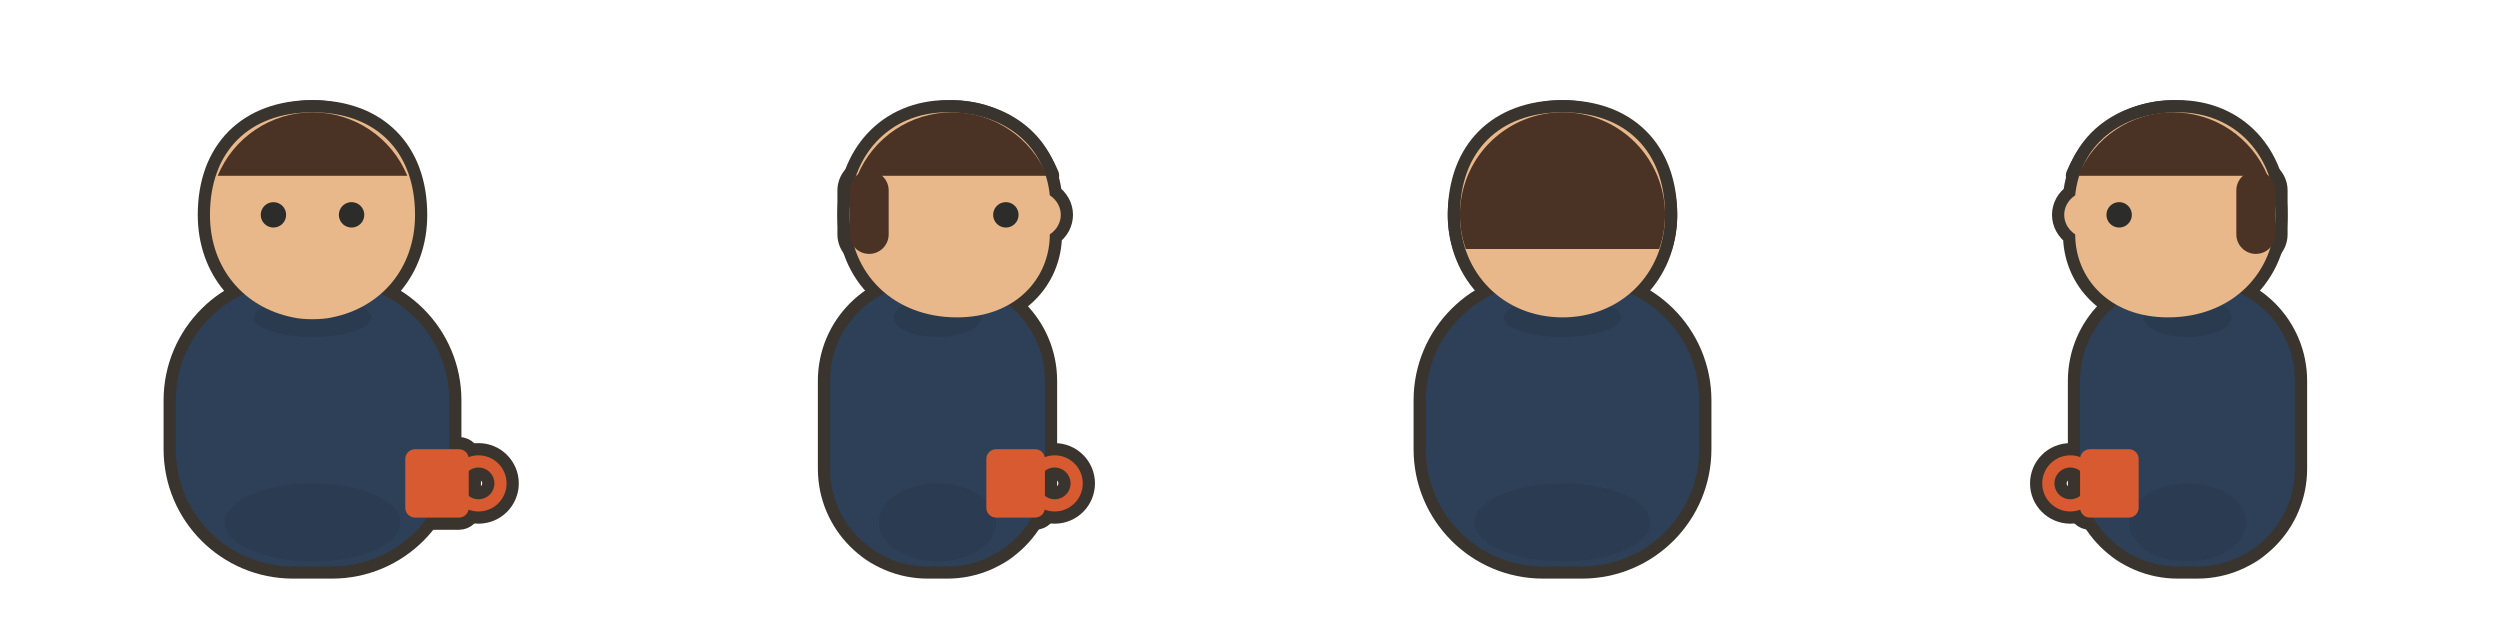
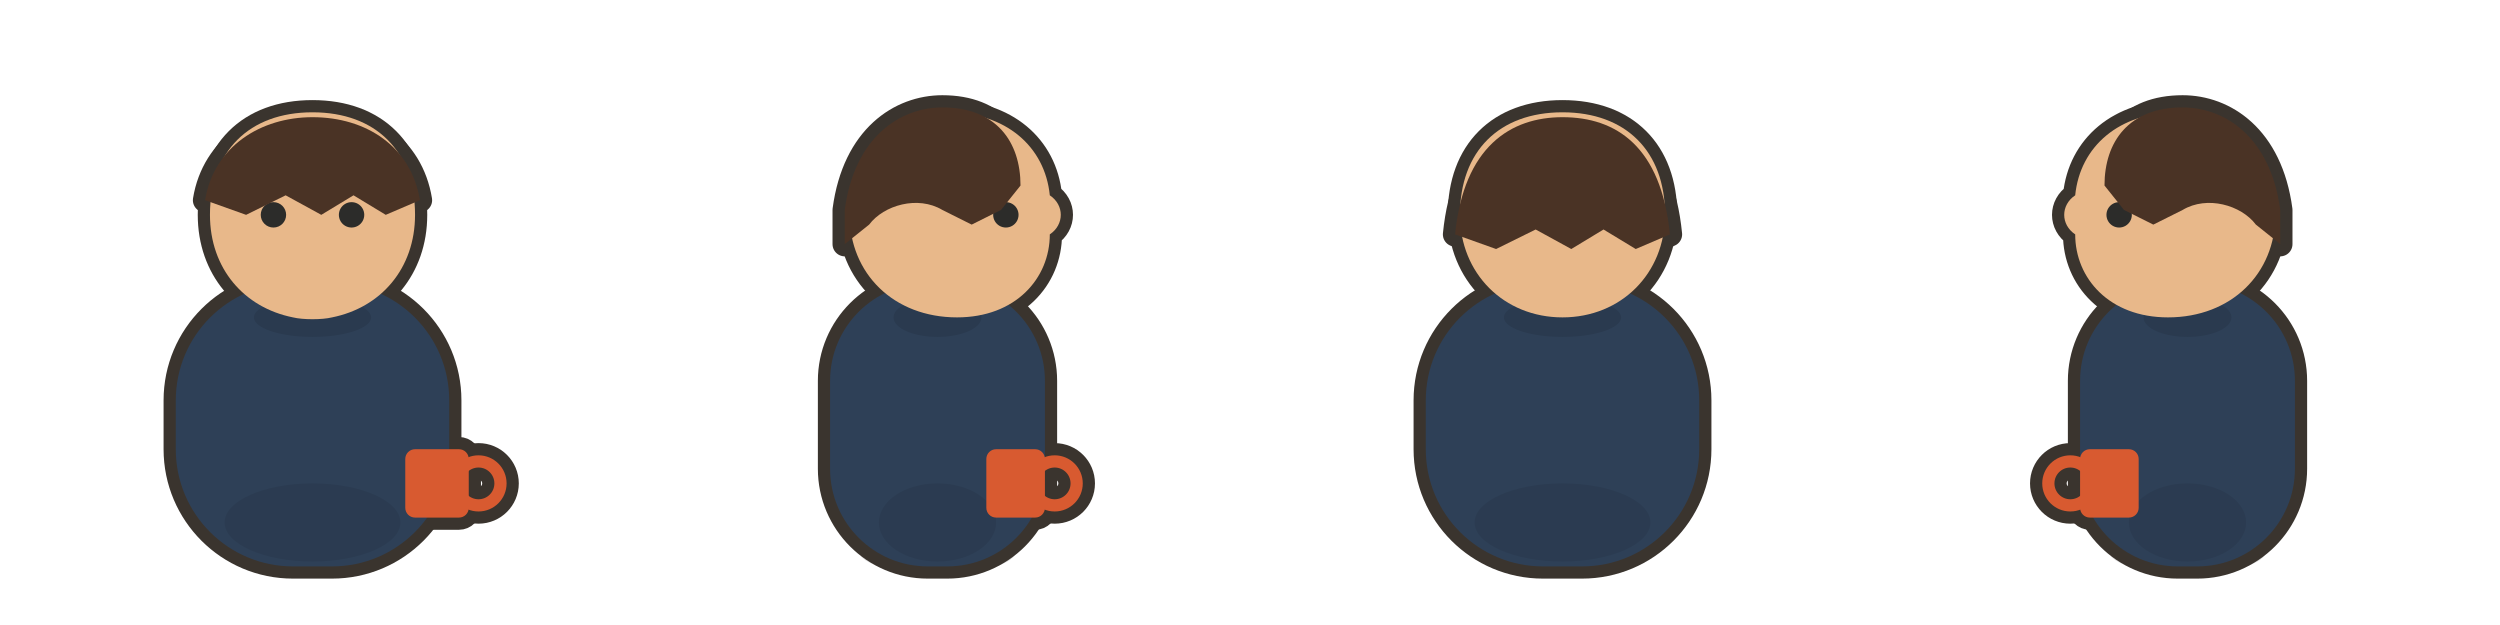
<svg xmlns="http://www.w3.org/2000/svg" viewBox="0 0 512 128" width="512" height="128">
  <g transform="translate(0 0)">
    <path d="M 48 113 a 16 4.5 0 1 0 32 0 a 16 4.5 0 1 0 -32 0 Z" fill="#000000" opacity="0.12" />
    <g transform="translate(64 0) scale(1 1) translate(-64 0)">
      <g transform="translate(64 87)">
        <path d="M -4 -29 h 8 a 24 24 0 0 1 24 24 v 10 a 24 24 0 0 1 -24 24 h -8 a 24 24 0 0 1 -24 -24 v -10 a 24 24 0 0 1 24 -24 Z" fill="#3A342E" stroke="#3A342E" stroke-width="5" stroke-linejoin="round" stroke-linecap="round" />
      </g>
      <g transform="translate(89 99)">
        <path d="M 4.5 0 a 4.5 4.5 0 1 0 9 0 a 4.5 4.5 0 1 0 -9 0 Z" fill="none" stroke="#3A342E" stroke-width="7.5" stroke-linejoin="round" stroke-linecap="round" />
        <path d="M -4 -7 h 9 a 2 2 0 0 1 2 2 v 10 a 2 2 0 0 1 -2 2 h -9 a 2 2 0 0 1 -2 -2 v -10 a 2 2 0 0 1 2 -2 Z" fill="#3A342E" stroke="#3A342E" stroke-width="5" stroke-linejoin="round" stroke-linecap="round" />
      </g>
    </g>
    <g transform="translate(64 58) scale(1) translate(-64 -58)">
      <g transform="translate(64 44)">
        <path d="M0-21C13-21 21-13 21 0 21 11 14 19 4 21 2 21.5-2 21.5-4 21-14 19-21 11-21 0-21-13-13-21 0-21Z" fill="#3A342E" stroke="#3A342E" stroke-width="5" stroke-linejoin="round" stroke-linecap="round" />
      </g>
      <g transform="translate(64 44)">
-         <path d="M -19.416 -8 A 21 21 0 0 1 19.416 -8 Z" fill="#3A342E" stroke="#3A342E" stroke-width="5" stroke-linejoin="round" stroke-linecap="round" />
+         <path d="M -22 -3 C -20.2 -14 -10.6 -20 0 -20 C 11 -20 20.2 -14 22 -3 L 15 0 L 8.4 -4 L 1.8 0 L -5.5 -4 L -13.6 0 Z" fill="#3A342E" stroke="#3A342E" stroke-width="5" stroke-linejoin="round" stroke-linecap="round" />
      </g>
    </g>
    <g transform="translate(64 0) scale(1 1) translate(-64 0)">
      <g transform="translate(64 87)">
        <path d="M -4 -29 h 8 a 24 24 0 0 1 24 24 v 10 a 24 24 0 0 1 -24 24 h -8 a 24 24 0 0 1 -24 -24 v -10 a 24 24 0 0 1 24 -24 Z" fill="#2E4057" />
        <path d="M -18 20 a 18 8 0 1 0 36 0 a 18 8 0 1 0 -36 0 Z" fill="#00000012" />
      </g>
      <g transform="translate(64 87)">
        <path d="M -8 -29 A 8 7 0 0 0 8 -29 Z" fill="#E8B88A" />
      </g>
      <g transform="translate(89 99)">
        <path d="M 4.5 0 a 4.5 4.5 0 1 0 9 0 a 4.5 4.5 0 1 0 -9 0 Z" fill="none" stroke="#D85A30" stroke-width="2.5" stroke-linecap="round" stroke-linejoin="round" />
        <path d="M -4 -7 h 9 a 2 2 0 0 1 2 2 v 10 a 2 2 0 0 1 -2 2 h -9 a 2 2 0 0 1 -2 -2 v -10 a 2 2 0 0 1 2 -2 Z" fill="#D85A30" />
      </g>
      <g transform="translate(64 87)">
        <path d="M -12 -22 a 12 4 0 1 0 24 0 a 12 4 0 1 0 -24 0 Z" fill="#00000018" />
      </g>
    </g>
    <g transform="translate(64 58) scale(1) translate(-64 -58)">
      <g transform="translate(64 44)">
        <path d="M0-21C13-21 21-13 21 0 21 11 14 19 4 21 2 21.5-2 21.5-4 21-14 19-21 11-21 0-21-13-13-21 0-21Z" fill="#E8B88A" />
        <path d="M-10.6 0C-10.6 1.436-9.436 2.6-8 2.6-6.564 2.6-5.4 1.436-5.4 0-5.4-1.436-6.564-2.6-8-2.6-9.436-2.6-10.6-1.436-10.6 0Z" fill="#2C2C2A" />
        <path d="M5.4 0C5.4 0.929 5.896 1.787 6.7 2.252 7.504 2.716 8.496 2.716 9.3 2.252 10.104 1.787 10.6 0.929 10.6 0 10.6-0.929 10.104-1.787 9.3-2.252 8.496-2.716 7.504-2.716 6.7-2.252 5.896-1.787 5.4-0.929 5.4 0Z" fill="#2C2C2A" />
      </g>
      <g transform="translate(64 44)">
-         <path d="M -19.416 -8 A 21 21 0 0 1 19.416 -8 Z" fill="#4A3325" />
+         <path d="M -22 -3 C -20.2 -14 -10.6 -20 0 -20 C 11 -20 20.2 -14 22 -3 L 15 0 L 8.4 -4 L 1.8 0 L -5.5 -4 L -13.6 0 Z" fill="#4A3325" />
      </g>
    </g>
  </g>
  <g transform="translate(128 0)">
    <path d="M 48 113 a 16 4.5 0 1 0 32 0 a 16 4.5 0 1 0 -32 0 Z" fill="#000000" opacity="0.12" />
    <g transform="translate(64 0) scale(1 1) translate(-64 0)">
      <g transform="translate(64 87)">
        <path d="M -2 -29 h 4 a 20 20 0 0 1 20 20 v 18 a 20 20 0 0 1 -20 20 h -4 a 20 20 0 0 1 -20 -20 v -18 a 20 20 0 0 1 20 -20 Z" fill="#3A342E" stroke="#3A342E" stroke-width="5" stroke-linejoin="round" stroke-linecap="round" />
      </g>
      <g transform="translate(80 99)">
        <path d="M 3.5 0 a 4.5 4.5 0 1 0 9 0 a 4.5 4.5 0 1 0 -9 0 Z" fill="none" stroke="#3A342E" stroke-width="7.5" stroke-linejoin="round" stroke-linecap="round" />
        <path d="M -4 -7 h 8 a 2 2 0 0 1 2 2 v 10 a 2 2 0 0 1 -2 2 h -8 a 2 2 0 0 1 -2 -2 v -10 a 2 2 0 0 1 2 -2 Z" fill="#3A342E" stroke="#3A342E" stroke-width="5" stroke-linejoin="round" stroke-linecap="round" />
      </g>
    </g>
    <g transform="translate(64 58) scale(1) translate(-64 -58)">
      <g transform="translate(67 44)">
        <path d="M-1-21C11-21 19-14 20-4 23-2 23 2 20 4 20 13 13 21 1 21-12 21-21 12-21 0-21-12-13-21-1-21Z" fill="#3A342E" stroke="#3A342E" stroke-width="5" stroke-linejoin="round" stroke-linecap="round" />
      </g>
      <g transform="translate(67 44)">
-         <path d="M -19.416 -8 A 21 21 0 0 1 19.416 -8 Z" fill="#3A342E" stroke="#3A342E" stroke-width="5" stroke-linejoin="round" stroke-linecap="round" />
-         <path d="M -17 -9 h 0 a 4 4 0 0 1 4 4 v 9 a 4 4 0 0 1 -4 4 h 0 a 4 4 0 0 1 -4 -4 v -9 a 4 4 0 0 1 4 -4 Z" fill="#3A342E" stroke="#3A342E" stroke-width="5" stroke-linejoin="round" stroke-linecap="round" />
+         <path d="M -22 -1 C -20 -16 -10.6 -22 -2 -22 C 9 -22 14 -15 14 -6 L 10 -1 L 4 2 L -2 -1 C -7 -4 -14 -2 -17 2 L -22 6 Z" fill="#3A342E" stroke="#3A342E" stroke-width="5" stroke-linejoin="round" stroke-linecap="round" />
      </g>
    </g>
    <g transform="translate(64 0) scale(1 1) translate(-64 0)">
      <g transform="translate(64 87)">
        <path d="M -2 -29 h 4 a 20 20 0 0 1 20 20 v 18 a 20 20 0 0 1 -20 20 h -4 a 20 20 0 0 1 -20 -20 v -18 a 20 20 0 0 1 20 -20 Z" fill="#2E4057" />
        <path d="M -12 20 a 12 8 0 1 0 24 0 a 12 8 0 1 0 -24 0 Z" fill="#00000012" />
      </g>
      <g transform="translate(80 99)">
        <path d="M 3.5 0 a 4.5 4.5 0 1 0 9 0 a 4.5 4.5 0 1 0 -9 0 Z" fill="none" stroke="#D85A30" stroke-width="2.5" stroke-linecap="round" stroke-linejoin="round" />
        <path d="M -4 -7 h 8 a 2 2 0 0 1 2 2 v 10 a 2 2 0 0 1 -2 2 h -8 a 2 2 0 0 1 -2 -2 v -10 a 2 2 0 0 1 2 -2 Z" fill="#D85A30" />
      </g>
      <g transform="translate(64 87)">
        <path d="M -9 -22 a 9 4 0 1 0 18 0 a 9 4 0 1 0 -18 0 Z" fill="#00000018" />
      </g>
    </g>
    <g transform="translate(64 58) scale(1) translate(-64 -58)">
      <g transform="translate(67 44)">
        <path d="M-1-21C11-21 19-14 20-4 23-2 23 2 20 4 20 13 13 21 1 21-12 21-21 12-21 0-21-12-13-21-1-21Z" fill="#E8B88A" />
        <path d="M8.4 0C8.4 0.929 8.896 1.787 9.7 2.252 10.504 2.716 11.496 2.716 12.3 2.252 13.104 1.787 13.6 0.929 13.6 0 13.6-0.929 13.104-1.787 12.3-2.252 11.496-2.716 10.504-2.716 9.7-2.252 8.896-1.787 8.4-0.929 8.4 0Z" fill="#2C2C2A" />
      </g>
      <g transform="translate(67 44)">
-         <path d="M -19.416 -8 A 21 21 0 0 1 19.416 -8 Z" fill="#4A3325" />
-         <path d="M -17 -9 h 0 a 4 4 0 0 1 4 4 v 9 a 4 4 0 0 1 -4 4 h 0 a 4 4 0 0 1 -4 -4 v -9 a 4 4 0 0 1 4 -4 Z" fill="#4A3325" />
+         <path d="M -22 -1 C -20 -16 -10.6 -22 -2 -22 C 9 -22 14 -15 14 -6 L 10 -1 L 4 2 L -2 -1 C -7 -4 -14 -2 -17 2 L -22 6 Z" fill="#4A3325" />
      </g>
    </g>
  </g>
  <g transform="translate(256 0)">
    <path d="M 48 113 a 16 4.5 0 1 0 32 0 a 16 4.5 0 1 0 -32 0 Z" fill="#000000" opacity="0.12" />
    <g transform="translate(64 0) scale(1 1) translate(-64 0)">
      <g transform="translate(64 87)">
        <path d="M -4 -29 h 8 a 24 24 0 0 1 24 24 v 10 a 24 24 0 0 1 -24 24 h -8 a 24 24 0 0 1 -24 -24 v -10 a 24 24 0 0 1 24 -24 Z" fill="#3A342E" stroke="#3A342E" stroke-width="5" stroke-linejoin="round" stroke-linecap="round" />
      </g>
    </g>
    <g transform="translate(64 58) scale(1) translate(-64 -58)">
      <g transform="translate(64 44)">
        <path d="M0-21C13-21 21-13 21 0 21 12 12 21 0 21-12 21-21 12-21 0-21-13-13-21 0-21Z" fill="#3A342E" stroke="#3A342E" stroke-width="5" stroke-linejoin="round" stroke-linecap="round" />
      </g>
      <g transform="translate(64 44)">
-         <path d="M -19.799 7 A 21 21 0 1 1 19.799 7 Z" fill="#3A342E" stroke="#3A342E" stroke-width="5" stroke-linejoin="round" stroke-linecap="round" />
+         <path d="M -22 4 C -20.2 -14 -10.6 -20 0 -20 C 11 -20 20.2 -14 22 4 L 15 7 L 8.4 3 L 1.8 7 L -5.5 3 L -13.6 7 Z" fill="#3A342E" stroke="#3A342E" stroke-width="5" stroke-linejoin="round" stroke-linecap="round" />
      </g>
    </g>
    <g transform="translate(64 0) scale(1 1) translate(-64 0)">
      <g transform="translate(64 87)">
        <path d="M -4 -29 h 8 a 24 24 0 0 1 24 24 v 10 a 24 24 0 0 1 -24 24 h -8 a 24 24 0 0 1 -24 -24 v -10 a 24 24 0 0 1 24 -24 Z" fill="#2E4057" />
        <path d="M -18 20 a 18 8 0 1 0 36 0 a 18 8 0 1 0 -36 0 Z" fill="#00000012" />
      </g>
      <g transform="translate(64 87)">
        <path d="M -12 -22 a 12 4 0 1 0 24 0 a 12 4 0 1 0 -24 0 Z" fill="#00000018" />
      </g>
    </g>
    <g transform="translate(64 58) scale(1) translate(-64 -58)">
      <g transform="translate(64 44)">
        <path d="M0-21C13-21 21-13 21 0 21 12 12 21 0 21-12 21-21 12-21 0-21-13-13-21 0-21Z" fill="#E8B88A" />
      </g>
      <g transform="translate(64 44)">
-         <path d="M -19.799 7 A 21 21 0 1 1 19.799 7 Z" fill="#4A3325" />
+         <path d="M -22 4 C -20.2 -14 -10.6 -20 0 -20 C 11 -20 20.2 -14 22 4 L 15 7 L 8.4 3 L 1.8 7 L -5.5 3 L -13.6 7 Z" fill="#4A3325" />
      </g>
    </g>
  </g>
  <g transform="translate(384 0)">
    <path d="M 48 113 a 16 4.5 0 1 0 32 0 a 16 4.5 0 1 0 -32 0 Z" fill="#000000" opacity="0.12" />
    <g transform="translate(128 0) scale(-1 1)">
      <g transform="translate(64 0) scale(1 1) translate(-64 0)">
        <g transform="translate(64 87)">
          <path d="M -2 -29 h 4 a 20 20 0 0 1 20 20 v 18 a 20 20 0 0 1 -20 20 h -4 a 20 20 0 0 1 -20 -20 v -18 a 20 20 0 0 1 20 -20 Z" fill="#3A342E" stroke="#3A342E" stroke-width="5" stroke-linejoin="round" stroke-linecap="round" />
        </g>
        <g transform="translate(80 99)">
          <path d="M 3.5 0 a 4.5 4.5 0 1 0 9 0 a 4.5 4.5 0 1 0 -9 0 Z" fill="none" stroke="#3A342E" stroke-width="7.5" stroke-linejoin="round" stroke-linecap="round" />
          <path d="M -4 -7 h 8 a 2 2 0 0 1 2 2 v 10 a 2 2 0 0 1 -2 2 h -8 a 2 2 0 0 1 -2 -2 v -10 a 2 2 0 0 1 2 -2 Z" fill="#3A342E" stroke="#3A342E" stroke-width="5" stroke-linejoin="round" stroke-linecap="round" />
        </g>
      </g>
      <g transform="translate(64 58) scale(1) translate(-64 -58)">
        <g transform="translate(67 44)">
          <path d="M-1-21C11-21 19-14 20-4 23-2 23 2 20 4 20 13 13 21 1 21-12 21-21 12-21 0-21-12-13-21-1-21Z" fill="#3A342E" stroke="#3A342E" stroke-width="5" stroke-linejoin="round" stroke-linecap="round" />
        </g>
        <g transform="translate(67 44)">
-           <path d="M -19.416 -8 A 21 21 0 0 1 19.416 -8 Z" fill="#3A342E" stroke="#3A342E" stroke-width="5" stroke-linejoin="round" stroke-linecap="round" />
-           <path d="M -17 -9 h 0 a 4 4 0 0 1 4 4 v 9 a 4 4 0 0 1 -4 4 h 0 a 4 4 0 0 1 -4 -4 v -9 a 4 4 0 0 1 4 -4 Z" fill="#3A342E" stroke="#3A342E" stroke-width="5" stroke-linejoin="round" stroke-linecap="round" />
+           <path d="M -22 -1 C -20 -16 -10.6 -22 -2 -22 C 9 -22 14 -15 14 -6 L 10 -1 L 4 2 L -2 -1 C -7 -4 -14 -2 -17 2 L -22 6 Z" fill="#3A342E" stroke="#3A342E" stroke-width="5" stroke-linejoin="round" stroke-linecap="round" />
        </g>
      </g>
      <g transform="translate(64 0) scale(1 1) translate(-64 0)">
        <g transform="translate(64 87)">
          <path d="M -2 -29 h 4 a 20 20 0 0 1 20 20 v 18 a 20 20 0 0 1 -20 20 h -4 a 20 20 0 0 1 -20 -20 v -18 a 20 20 0 0 1 20 -20 Z" fill="#2E4057" />
          <path d="M -12 20 a 12 8 0 1 0 24 0 a 12 8 0 1 0 -24 0 Z" fill="#00000012" />
        </g>
        <g transform="translate(80 99)">
          <path d="M 3.5 0 a 4.5 4.5 0 1 0 9 0 a 4.5 4.5 0 1 0 -9 0 Z" fill="none" stroke="#D85A30" stroke-width="2.5" stroke-linecap="round" stroke-linejoin="round" />
          <path d="M -4 -7 h 8 a 2 2 0 0 1 2 2 v 10 a 2 2 0 0 1 -2 2 h -8 a 2 2 0 0 1 -2 -2 v -10 a 2 2 0 0 1 2 -2 Z" fill="#D85A30" />
        </g>
        <g transform="translate(64 87)">
          <path d="M -9 -22 a 9 4 0 1 0 18 0 a 9 4 0 1 0 -18 0 Z" fill="#00000018" />
        </g>
      </g>
      <g transform="translate(64 58) scale(1) translate(-64 -58)">
        <g transform="translate(67 44)">
          <path d="M-1-21C11-21 19-14 20-4 23-2 23 2 20 4 20 13 13 21 1 21-12 21-21 12-21 0-21-12-13-21-1-21Z" fill="#E8B88A" />
          <path d="M8.4 0C8.4 0.929 8.896 1.787 9.7 2.252 10.504 2.716 11.496 2.716 12.3 2.252 13.104 1.787 13.6 0.929 13.6 0 13.6-0.929 13.104-1.787 12.3-2.252 11.496-2.716 10.504-2.716 9.7-2.252 8.896-1.787 8.4-0.929 8.4 0Z" fill="#2C2C2A" />
        </g>
        <g transform="translate(67 44)">
-           <path d="M -19.416 -8 A 21 21 0 0 1 19.416 -8 Z" fill="#4A3325" />
-           <path d="M -17 -9 h 0 a 4 4 0 0 1 4 4 v 9 a 4 4 0 0 1 -4 4 h 0 a 4 4 0 0 1 -4 -4 v -9 a 4 4 0 0 1 4 -4 Z" fill="#4A3325" />
+           <path d="M -22 -1 C -20 -16 -10.6 -22 -2 -22 C 9 -22 14 -15 14 -6 L 10 -1 L 4 2 L -2 -1 C -7 -4 -14 -2 -17 2 L -22 6 Z" fill="#4A3325" />
        </g>
      </g>
    </g>
  </g>
</svg>
